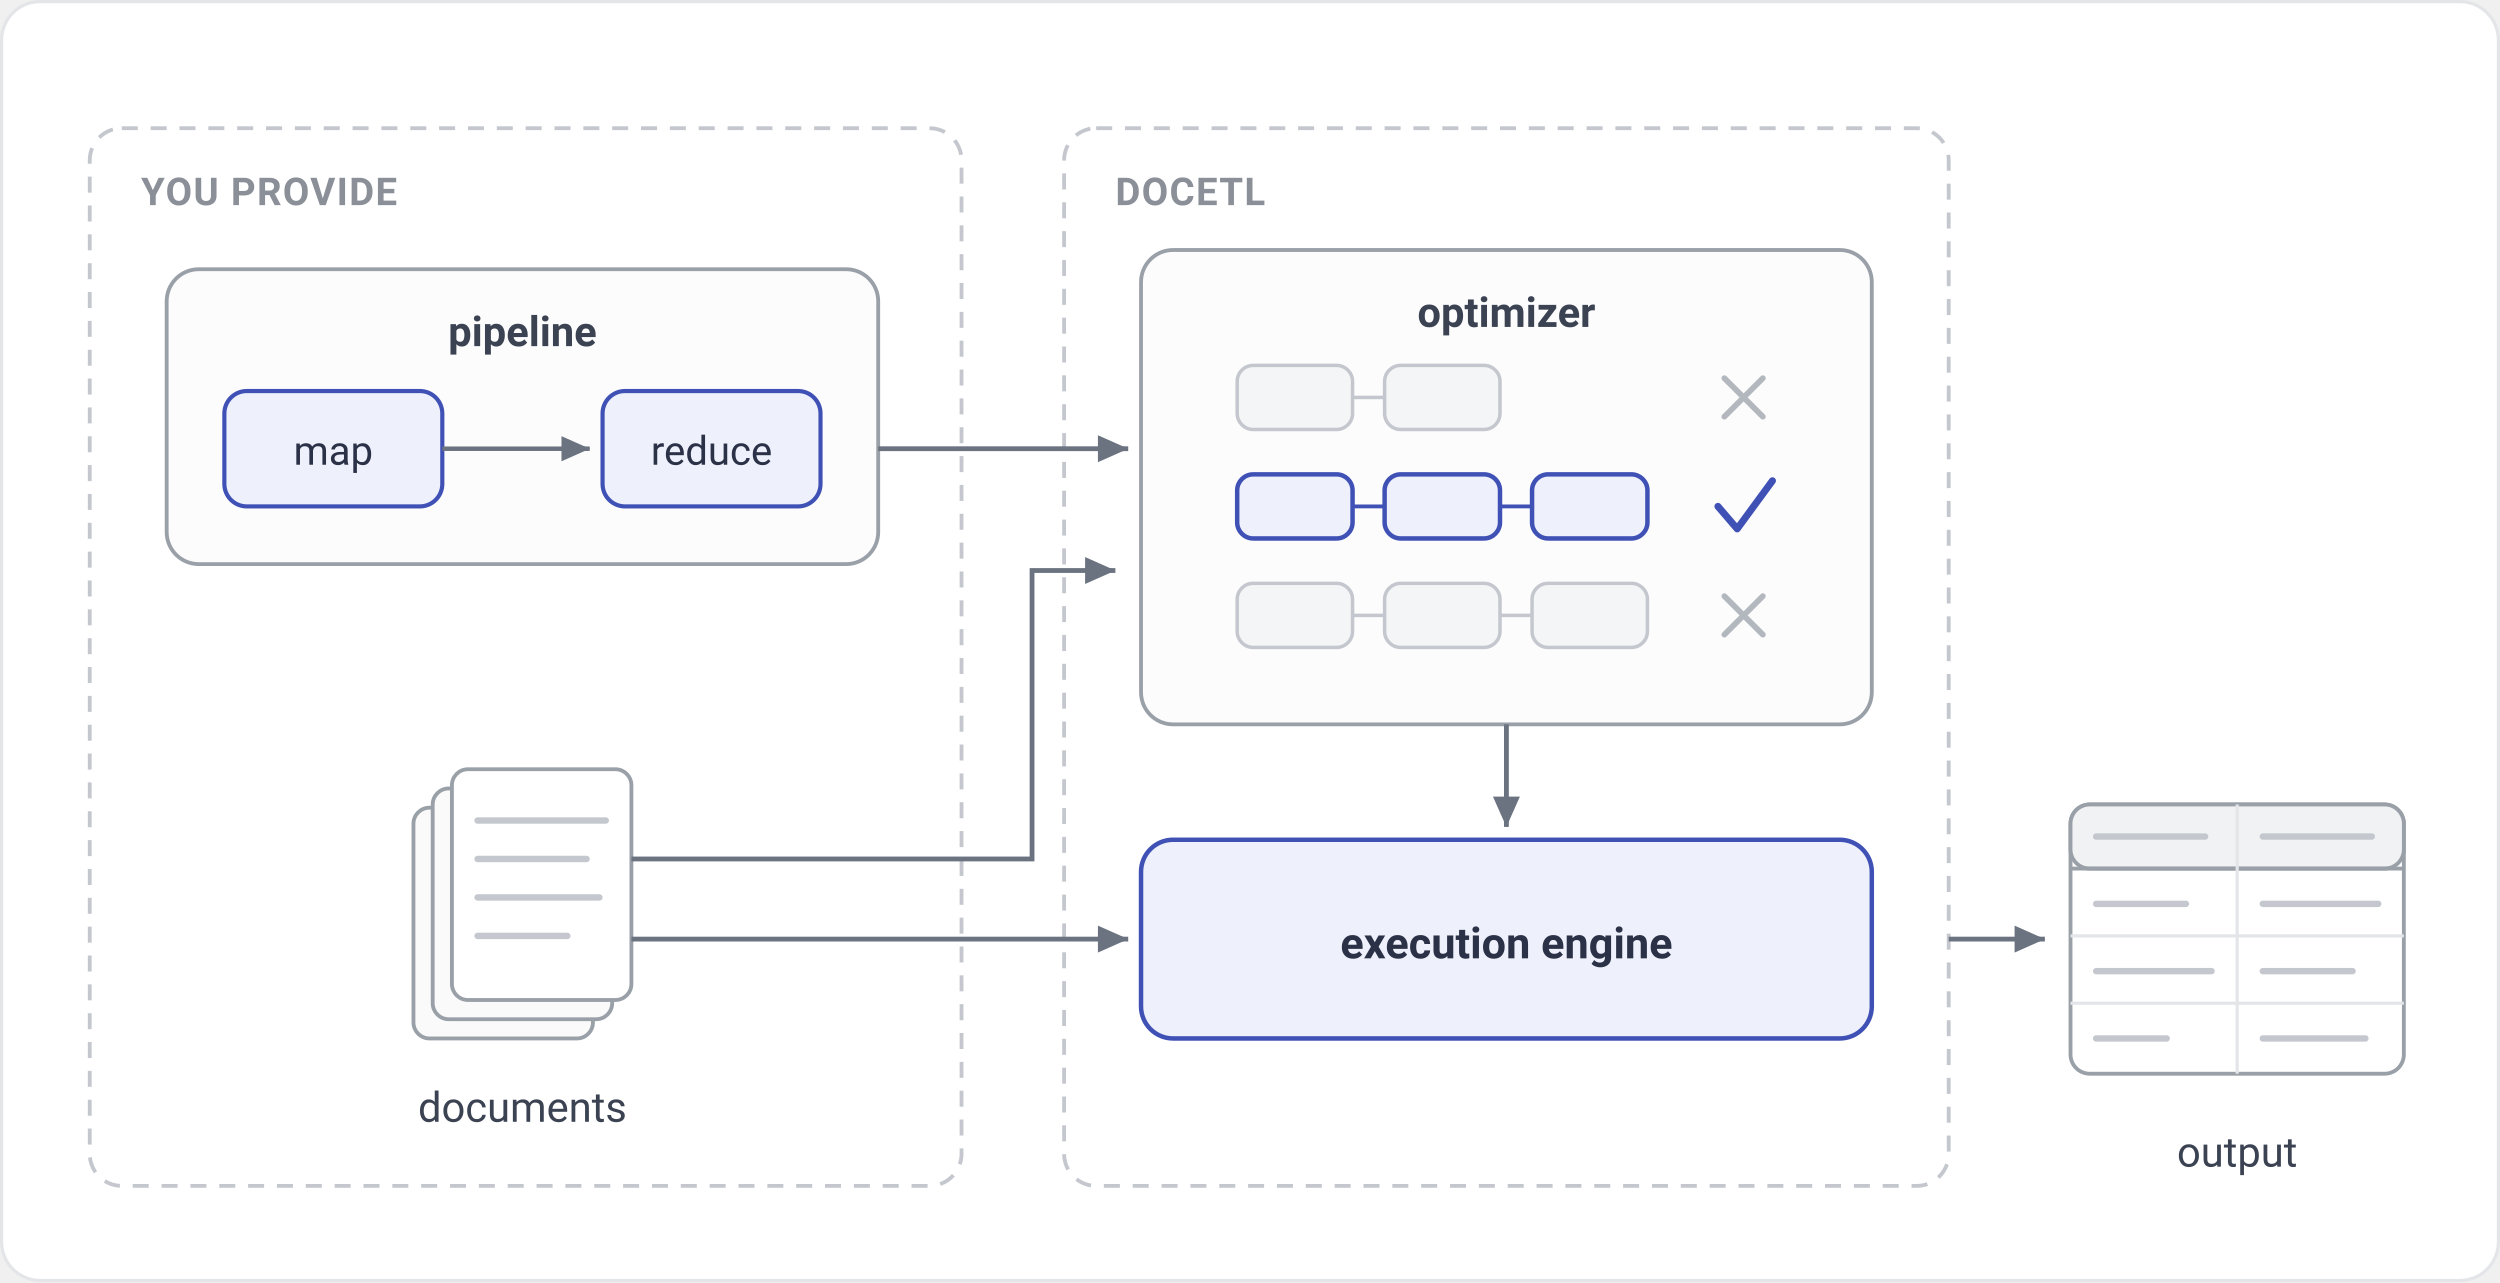
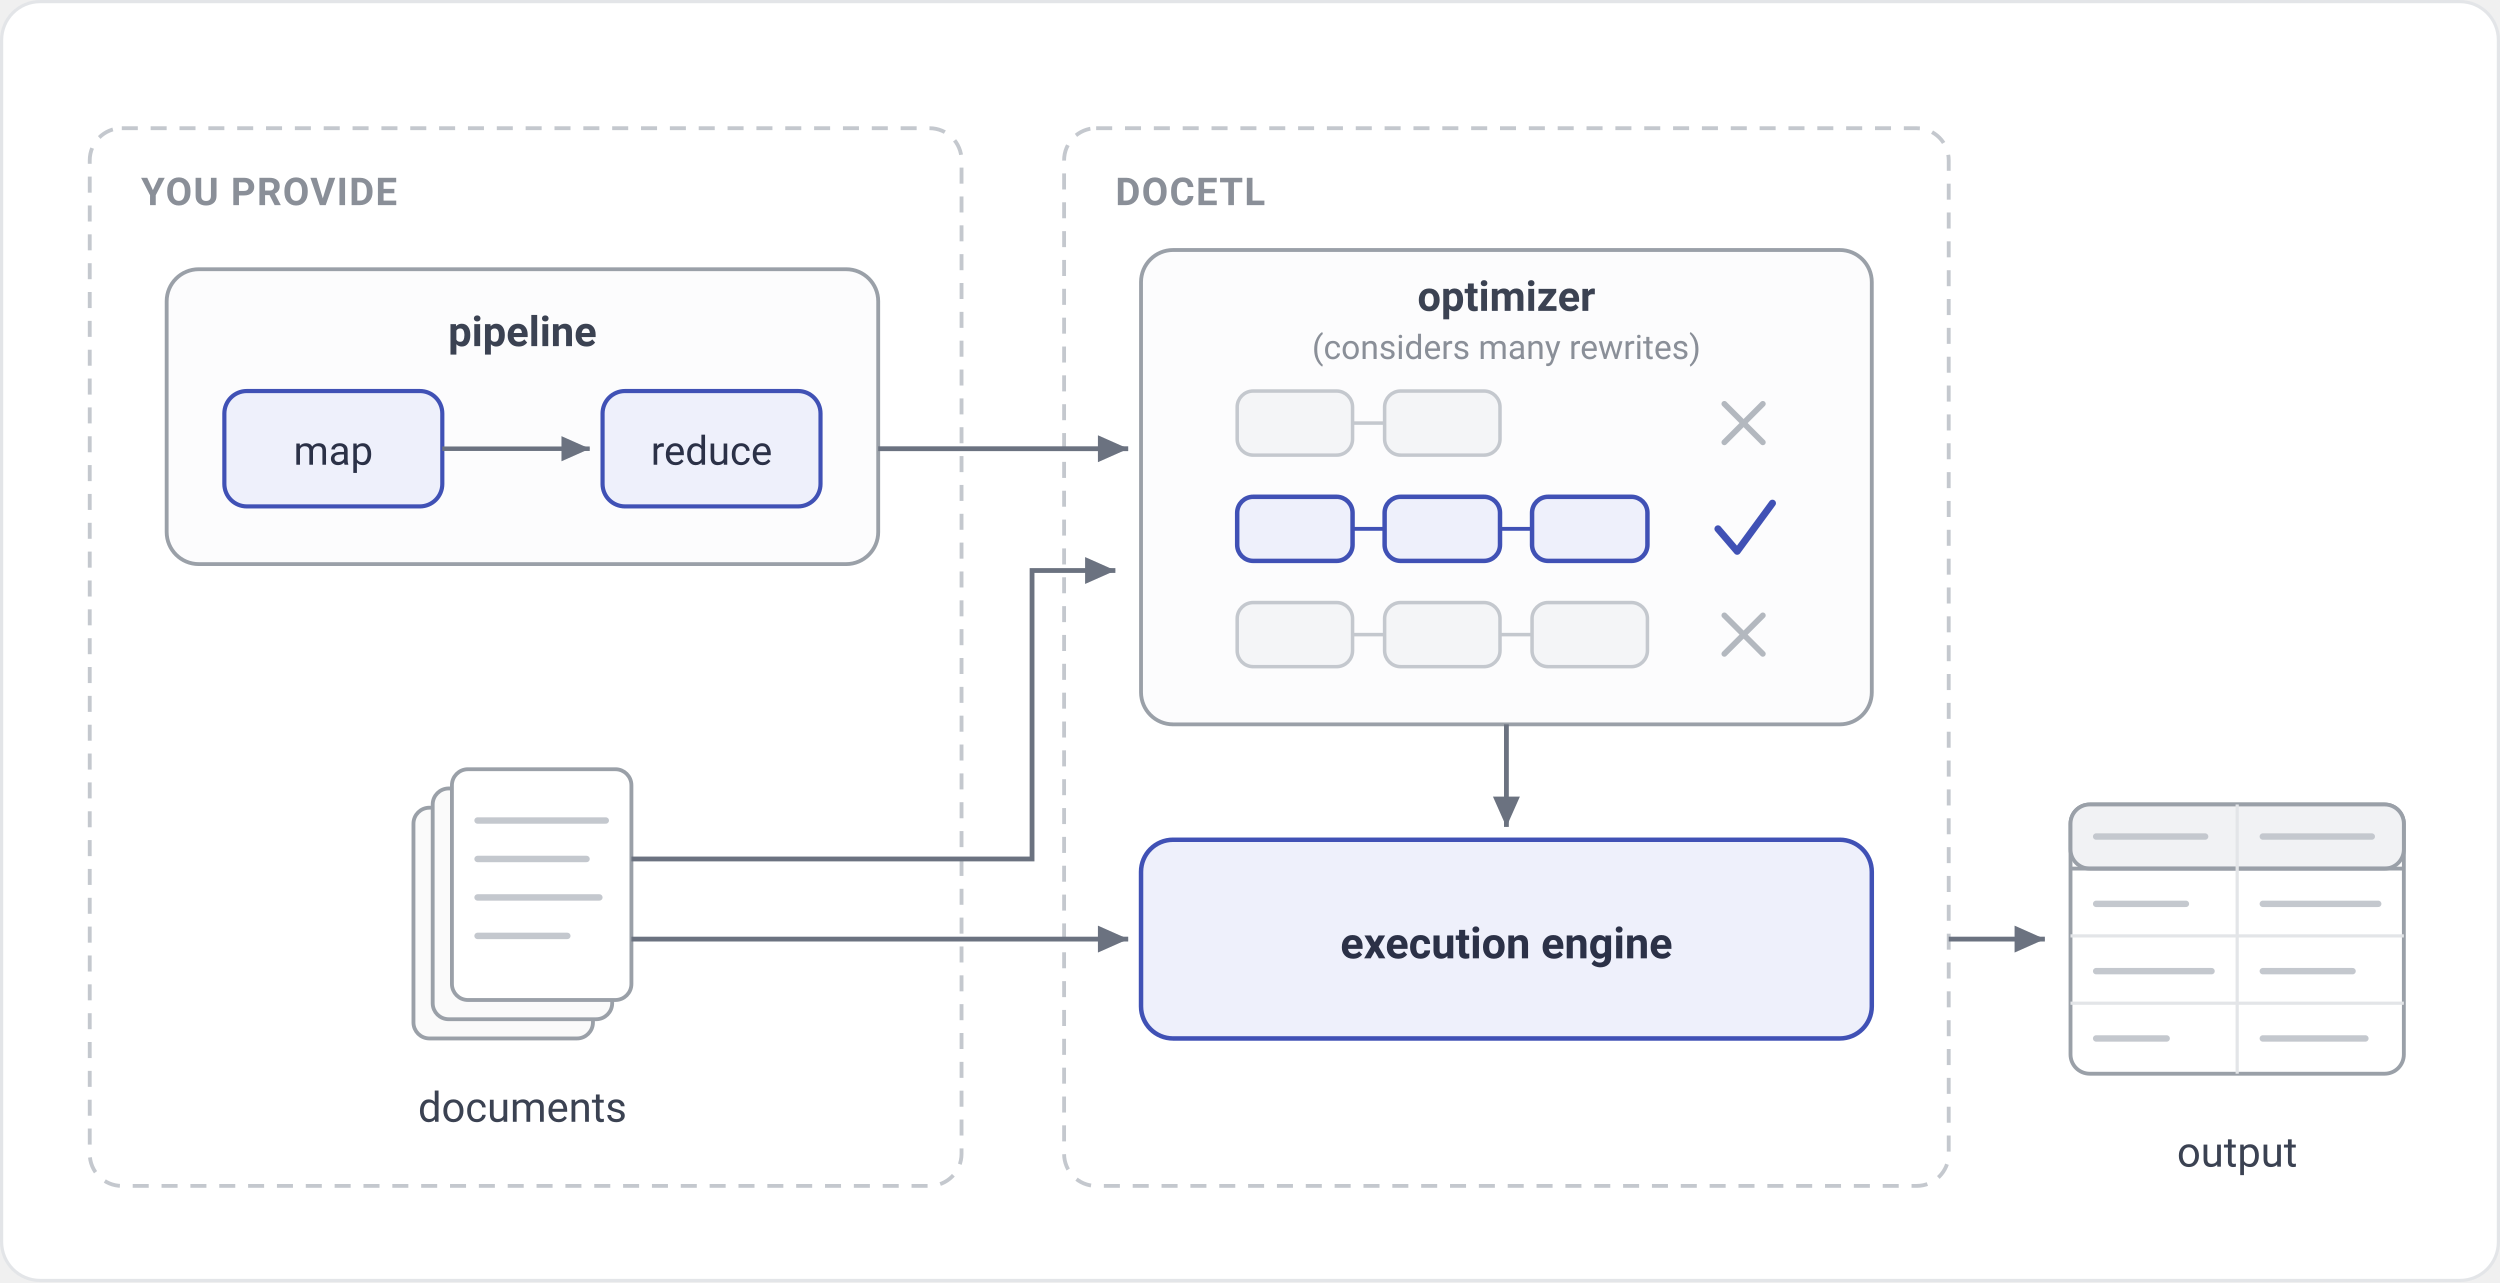
<svg xmlns="http://www.w3.org/2000/svg" viewBox="0 0 780 400" font-family="-apple-system, 'Segoe UI', Roboto, Helvetica, Arial, sans-serif">
  <defs>
    <marker id="arrow" viewBox="0 0 10 10" refX="9" refY="5" markerWidth="7" markerHeight="7" orient="auto-start-reverse">
      <path d="M 0 1 L 9 5 L 0 9 z" fill="#6b7280" />
    </marker>
  </defs>
  <rect x="0.5" y="0.5" width="779" height="399" rx="12" fill="#ffffff" stroke="#e3e5e8" />
  <rect x="28" y="40" width="272" height="330" rx="10" fill="none" stroke="#c4c8ce" stroke-width="1.2" stroke-dasharray="5 4" />
  <text x="44" y="64" font-size="12" fill="#8a8f98" font-weight="600" letter-spacing="0.4">YOU PROVIDE</text>
  <rect x="52" y="84" width="222" height="92" rx="10" fill="#fcfcfd" stroke="#9aa0a8" stroke-width="1.2" />
  <text x="163" y="108" text-anchor="middle" font-size="13" fill="#3b4252" font-weight="600">pipeline</text>
  <g font-size="12.5" fill="#2b3147" text-anchor="middle">
    <rect x="70" y="122" width="68" height="36" rx="7" fill="#eef0fb" stroke="#4051b5" stroke-width="1.3" />
    <text x="104" y="145">map</text>
    <rect x="188" y="122" width="68" height="36" rx="7" fill="#eef0fb" stroke="#4051b5" stroke-width="1.3" />
    <text x="222" y="145">reduce</text>
  </g>
  <line x1="138" y1="140" x2="184" y2="140" stroke="#6b7280" stroke-width="1.4" marker-end="url(#arrow)" />
  <g stroke="#9aa0a8" fill="#fafafa" stroke-width="1.2">
    <rect x="129" y="252" width="56" height="72" rx="5" />
    <rect x="135" y="246" width="56" height="72" rx="5" />
    <rect x="141" y="240" width="56" height="72" rx="5" fill="#ffffff" />
  </g>
  <g stroke="#c4c8ce" stroke-width="2" stroke-linecap="round">
    <line x1="149" y1="256" x2="189" y2="256" />
    <line x1="149" y1="268" x2="183" y2="268" />
    <line x1="149" y1="280" x2="187" y2="280" />
    <line x1="149" y1="292" x2="177" y2="292" />
  </g>
  <text x="163" y="350" text-anchor="middle" font-size="13" fill="#3b4252">documents</text>
  <rect x="332" y="40" width="276" height="330" rx="10" fill="none" stroke="#c4c8ce" stroke-width="1.2" stroke-dasharray="5 4" />
  <text x="348" y="64" font-size="12" fill="#8a8f98" font-weight="600" letter-spacing="0.4">DOCETL</text>
  <rect x="356" y="78" width="228" height="148" rx="10" fill="#fcfcfd" stroke="#9aa0a8" stroke-width="1.2" />
-   <text x="470" y="102" text-anchor="middle" font-size="13" fill="#3b4252" font-weight="600">optimizer</text>
+   <text x="470" y="97" text-anchor="middle" font-size="13" fill="#3b4252" font-weight="600">optimizer</text>
+   <text x="470" y="112" text-anchor="middle" font-size="10.5" fill="#8a8f98">(considers many rewrites)</text>
  <g fill="#f4f5f7" stroke="#c4c8ce" stroke-width="1.1">
-     <rect x="386" y="114" width="36" height="20" rx="5" />
-     <rect x="432" y="114" width="36" height="20" rx="5" />
-     <rect x="386" y="182" width="36" height="20" rx="5" />
-     <rect x="432" y="182" width="36" height="20" rx="5" />
-     <rect x="478" y="182" width="36" height="20" rx="5" />
+     <rect x="386" y="122" width="36" height="20" rx="5" />
+     <rect x="432" y="122" width="36" height="20" rx="5" />
+     <rect x="386" y="188" width="36" height="20" rx="5" />
+     <rect x="432" y="188" width="36" height="20" rx="5" />
+     <rect x="478" y="188" width="36" height="20" rx="5" />
  </g>
  <g fill="#eef0fb" stroke="#4051b5" stroke-width="1.4">
-     <rect x="386" y="148" width="36" height="20" rx="5" />
-     <rect x="432" y="148" width="36" height="20" rx="5" />
-     <rect x="478" y="148" width="36" height="20" rx="5" />
+     <rect x="386" y="155" width="36" height="20" rx="5" />
+     <rect x="432" y="155" width="36" height="20" rx="5" />
+     <rect x="478" y="155" width="36" height="20" rx="5" />
  </g>
  <g stroke="#c4c8ce" stroke-width="1.1">
-     <line x1="422" y1="124" x2="432" y2="124" />
-     <line x1="422" y1="192" x2="432" y2="192" />
-     <line x1="468" y1="192" x2="478" y2="192" />
+     <line x1="422" y1="132" x2="432" y2="132" />
+     <line x1="422" y1="198" x2="432" y2="198" />
+     <line x1="468" y1="198" x2="478" y2="198" />
  </g>
  <g stroke="#4051b5" stroke-width="1.2">
-     <line x1="422" y1="158" x2="432" y2="158" />
-     <line x1="468" y1="158" x2="478" y2="158" />
+     <line x1="422" y1="165" x2="432" y2="165" />
+     <line x1="468" y1="165" x2="478" y2="165" />
  </g>
  <g stroke="#b3b8bf" stroke-width="1.8" stroke-linecap="round">
-     <line x1="538" y1="118" x2="550" y2="130" />
-     <line x1="550" y1="118" x2="538" y2="130" />
-     <line x1="538" y1="186" x2="550" y2="198" />
-     <line x1="550" y1="186" x2="538" y2="198" />
+     <line x1="538" y1="126" x2="550" y2="138" />
+     <line x1="550" y1="126" x2="538" y2="138" />
+     <line x1="538" y1="192" x2="550" y2="204" />
+     <line x1="550" y1="192" x2="538" y2="204" />
  </g>
-   <path d="M 536 158 L 542 165 L 553 150" fill="none" stroke="#4051b5" stroke-width="2.2" stroke-linecap="round" stroke-linejoin="round" />
+   <path d="M 536 165 L 542 172 L 553 157" fill="none" stroke="#4051b5" stroke-width="2.2" stroke-linecap="round" stroke-linejoin="round" />
  <line x1="470" y1="226" x2="470" y2="258" stroke="#6b7280" stroke-width="1.5" marker-end="url(#arrow)" />
  <rect x="356" y="262" width="228" height="62" rx="10" fill="#eef0fb" stroke="#4051b5" stroke-width="1.4" />
  <text x="470" y="299" text-anchor="middle" font-size="13.5" fill="#2b3147" font-weight="600">execution engine</text>
  <line x1="274" y1="140" x2="352" y2="140" stroke="#6b7280" stroke-width="1.5" marker-end="url(#arrow)" />
  <line x1="197" y1="293" x2="352" y2="293" stroke="#6b7280" stroke-width="1.5" marker-end="url(#arrow)" />
  <path d="M 197 268 L 322 268 L 322 178 L 348 178" fill="none" stroke="#6b7280" stroke-width="1.5" marker-end="url(#arrow)" />
  <line x1="608" y1="293" x2="638" y2="293" stroke="#6b7280" stroke-width="1.5" marker-end="url(#arrow)" />
  <g>
    <rect x="646" y="251" width="104" height="84" rx="6" fill="#ffffff" stroke="#9aa0a8" stroke-width="1.2" />
    <rect x="646" y="251" width="104" height="20" rx="6" fill="#f1f2f4" stroke="#9aa0a8" stroke-width="1.2" />
    <line x1="646" y1="271" x2="750" y2="271" stroke="#9aa0a8" stroke-width="1.2" />
    <line x1="646" y1="292" x2="750" y2="292" stroke="#e3e5e8" />
    <line x1="646" y1="313" x2="750" y2="313" stroke="#e3e5e8" />
    <line x1="698" y1="251" x2="698" y2="335" stroke="#e3e5e8" />
  </g>
  <g stroke="#c4c8ce" stroke-width="2" stroke-linecap="round">
    <line x1="654" y1="261" x2="688" y2="261" />
    <line x1="706" y1="261" x2="740" y2="261" />
    <line x1="654" y1="282" x2="682" y2="282" />
    <line x1="706" y1="282" x2="742" y2="282" />
    <line x1="654" y1="303" x2="690" y2="303" />
    <line x1="706" y1="303" x2="734" y2="303" />
    <line x1="654" y1="324" x2="676" y2="324" />
    <line x1="706" y1="324" x2="738" y2="324" />
  </g>
  <text x="698" y="364" text-anchor="middle" font-size="13" fill="#3b4252">output</text>
</svg>
